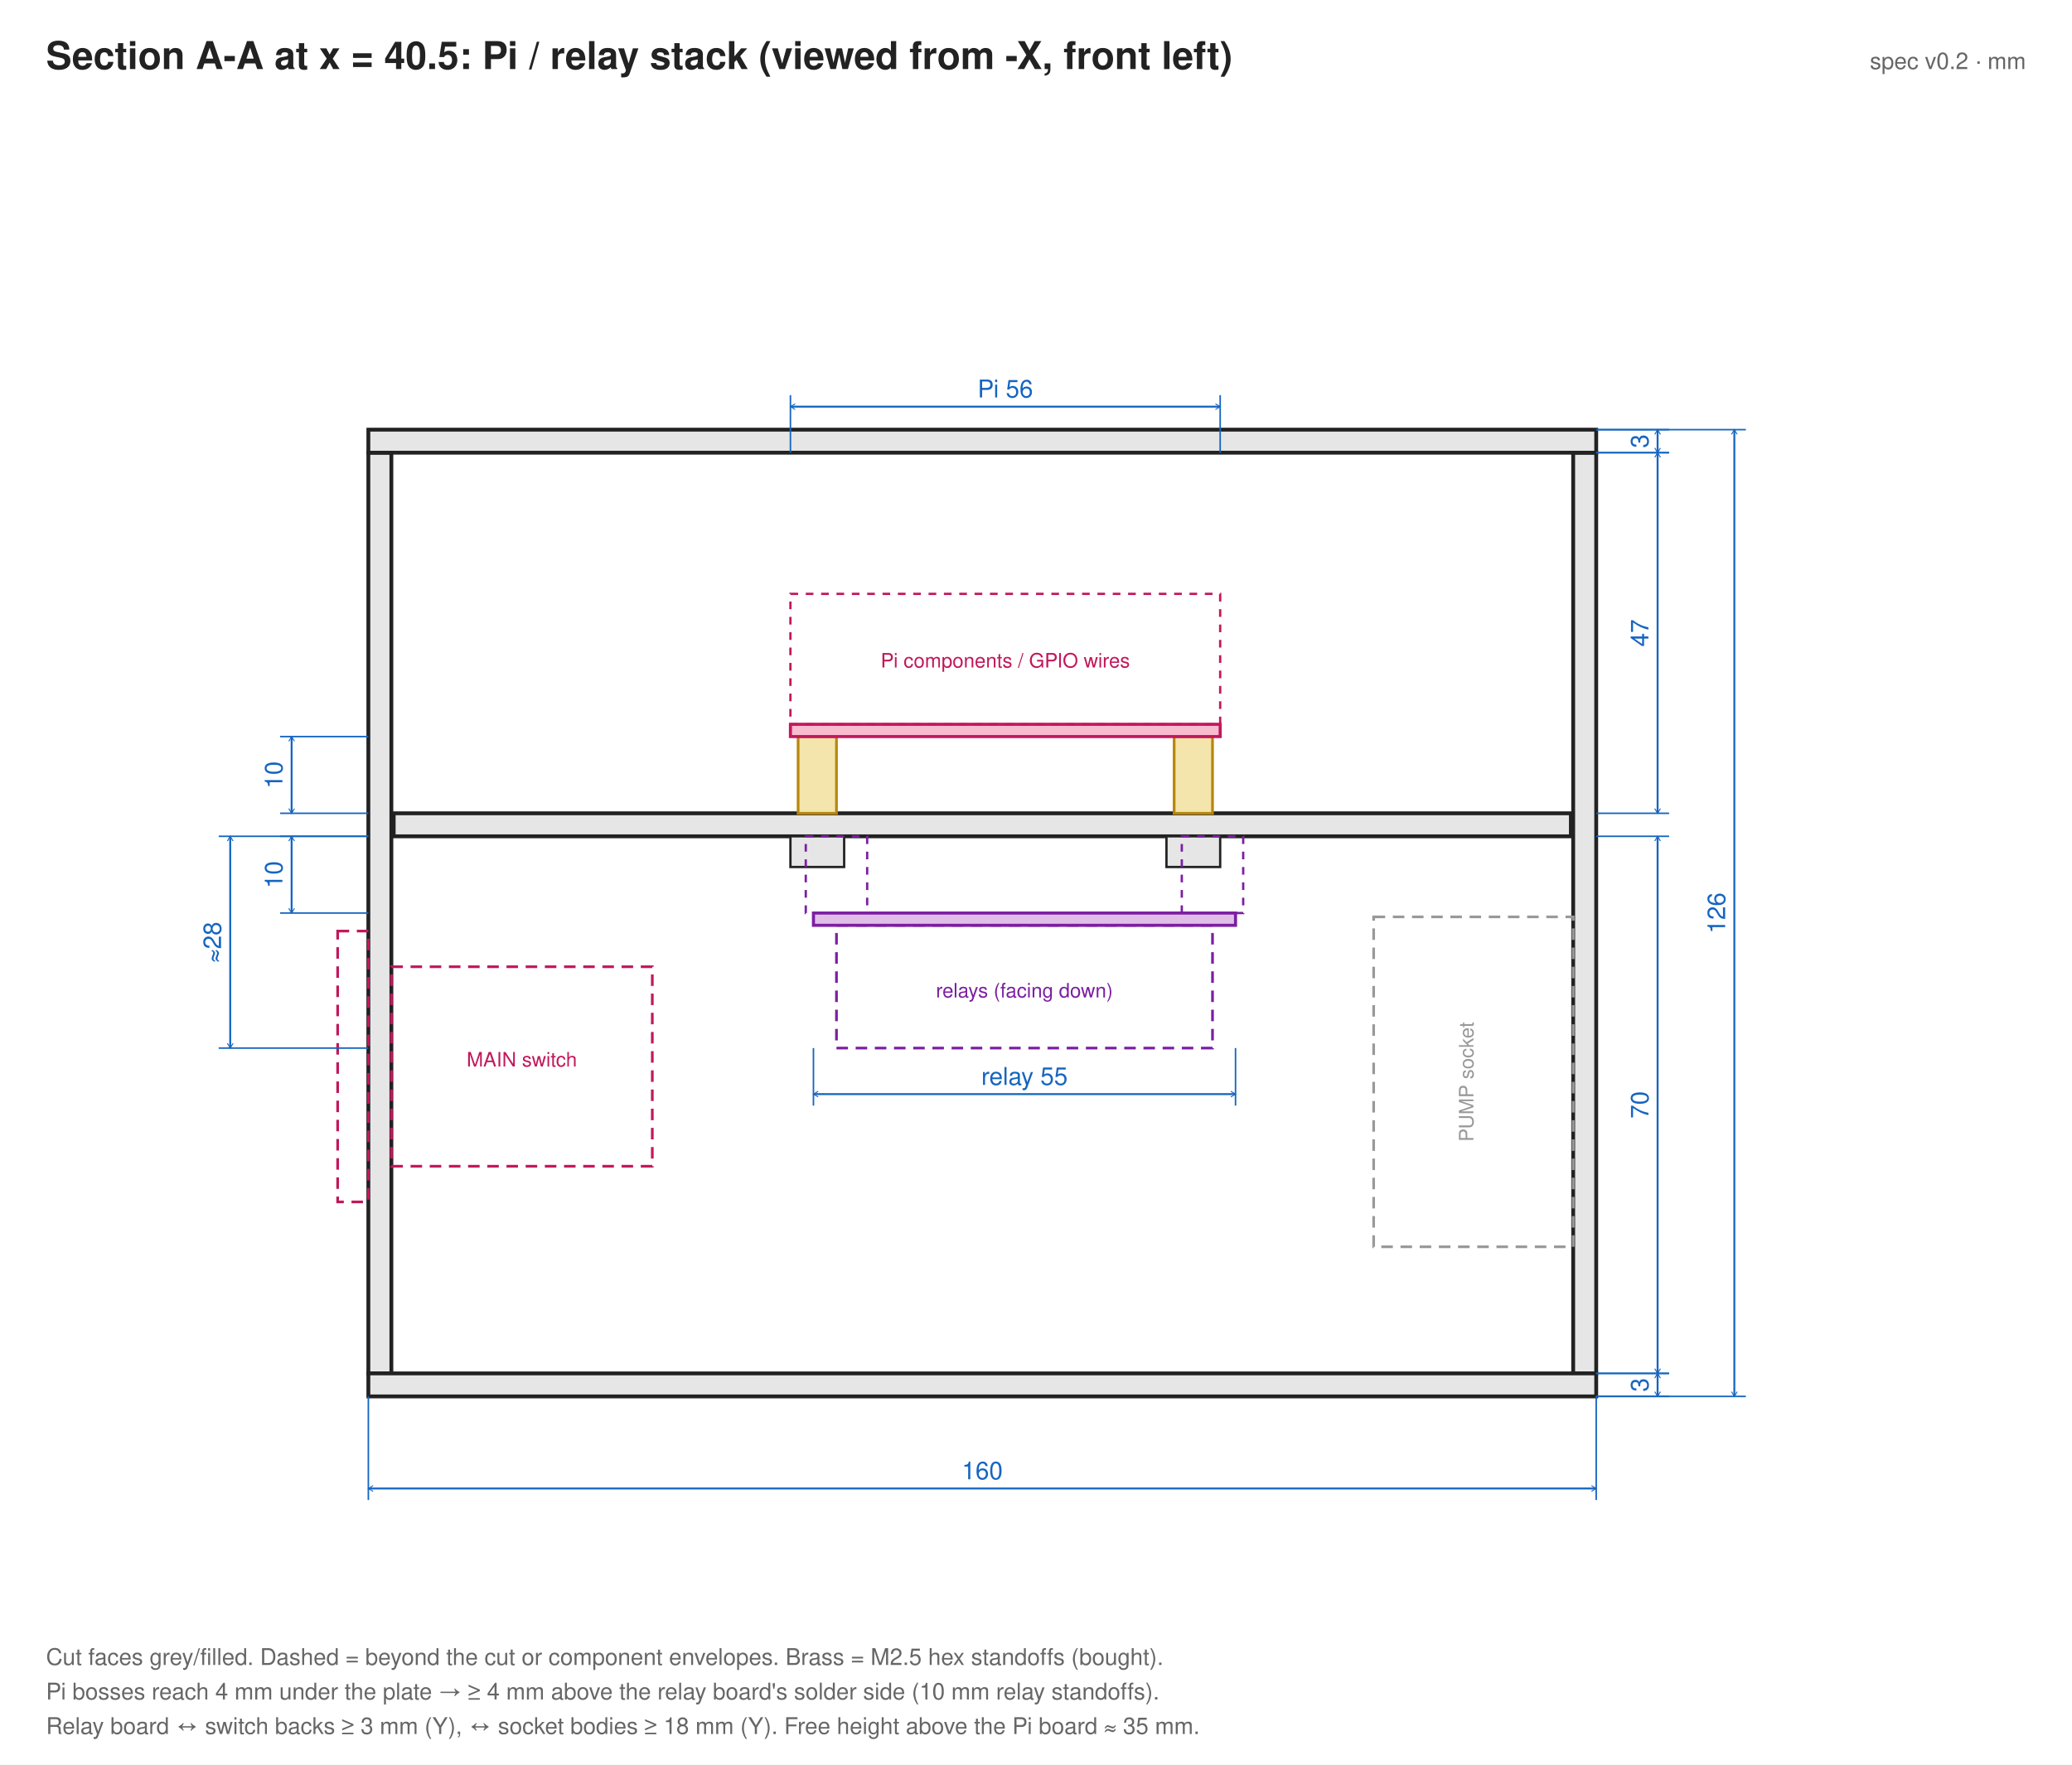
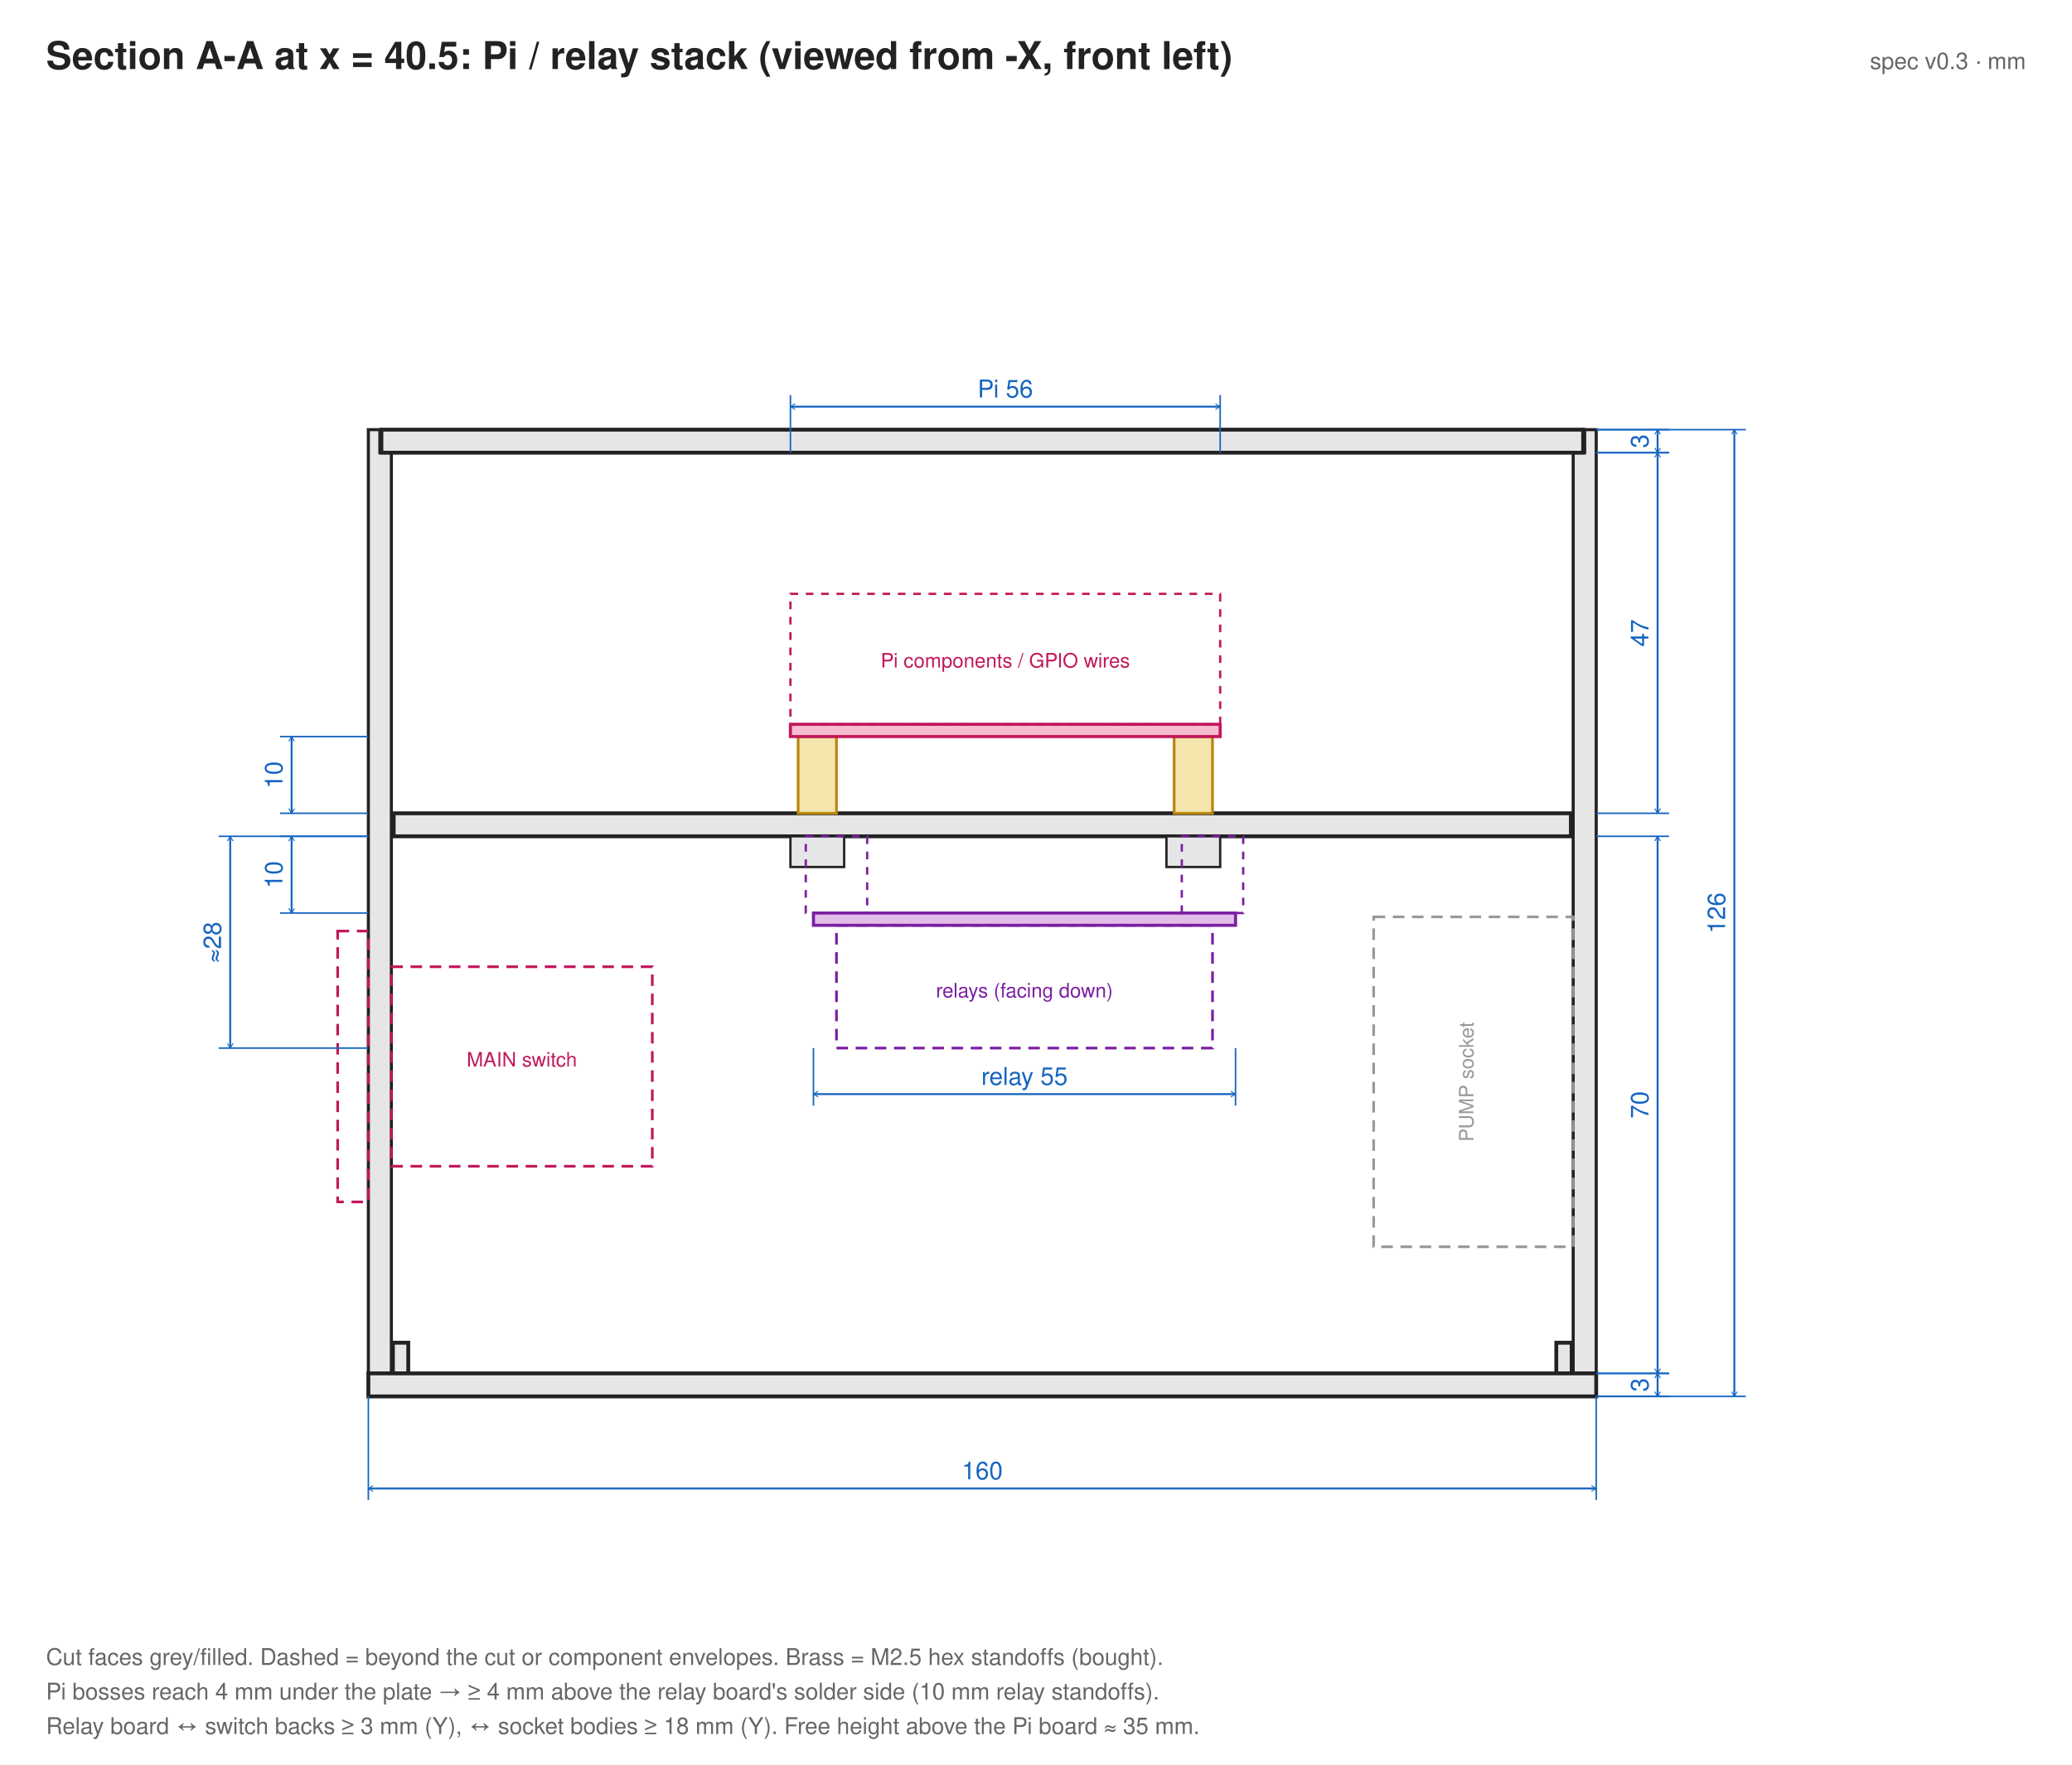
<svg xmlns="http://www.w3.org/2000/svg" width="810" height="690" viewBox="0 0 270.00 230.00">
  <defs>
    <marker id="a" viewBox="0 0 10 10" refX="5" refY="5" markerWidth="5" markerHeight="5" orient="auto-start-reverse">
      <path d="M0,2 L5,5 L0,8" fill="none" stroke="#1565c0" />
    </marker>
  </defs>
  <rect width="100%" height="100%" fill="#fff" />
  <text x="6" y="9" font-size="5" font-weight="bold" font-family="Helvetica, Arial, sans-serif" fill="#222">Section A-A at x = 40.5: Pi / relay stack (viewed from -X, front left)</text>
-   <text x="264.00" y="9" font-size="3" text-anchor="end" fill="#666" font-family="Helvetica, Arial, sans-serif">spec v0.2 · mm</text>
-   <rect x="48.00" y="59.00" width="3.00" height="120.00" rx="0" fill="#e6e6e6" stroke="#222" stroke-width="0.5" />
-   <rect x="205.00" y="59.00" width="3.00" height="120.00" rx="0" fill="#e6e6e6" stroke="#222" stroke-width="0.5" />
+   <text x="264.00" y="9" font-size="3" text-anchor="end" fill="#666" font-family="Helvetica, Arial, sans-serif">spec v0.3 · mm</text>
+   <polygon points="48.00,179.00 51.00,179.00 51.00,59.00 49.50,59.00 49.50,56.00 48.00,56.00" fill="#e6e6e6" stroke="#222" stroke-width="0.4" />
+   <rect x="51.20" y="175.00" width="2.00" height="4.00" rx="0" fill="#e6e6e6" stroke="#222" stroke-width="0.5" />
+   <polygon points="208.00,179.00 205.00,179.00 205.00,59.00 206.50,59.00 206.50,56.00 208.00,56.00" fill="#e6e6e6" stroke="#222" stroke-width="0.4" />
+   <rect x="202.80" y="175.00" width="2.00" height="4.00" rx="0" fill="#e6e6e6" stroke="#222" stroke-width="0.5" />
  <rect x="48.00" y="179.00" width="160.00" height="3.00" rx="0" fill="#e6e6e6" stroke="#222" stroke-width="0.5" />
-   <rect x="48.00" y="56.00" width="160.00" height="3.00" rx="0" fill="#e6e6e6" stroke="#222" stroke-width="0.5" />
+   <rect x="49.70" y="56.00" width="156.60" height="3.00" rx="0" fill="#e6e6e6" stroke="#222" stroke-width="0.5" />
  <rect x="51.30" y="106.00" width="153.40" height="3.00" rx="0" fill="#e6e6e6" stroke="#222" stroke-width="0.5" />
  <line x1="208.00" y1="182.00" x2="217.50" y2="182.00" stroke="#1565c0" stroke-width="0.2" />
  <line x1="208.00" y1="179.00" x2="217.50" y2="179.00" stroke="#1565c0" stroke-width="0.2" />
  <line x1="216.00" y1="182.00" x2="216.00" y2="179.00" stroke="#1565c0" stroke-width="0.25" marker-start="url(#a)" marker-end="url(#a)" />
  <text x="214.80" y="180.50" font-size="3.2" fill="#1565c0" text-anchor="middle" font-weight="normal" font-family="Helvetica, Arial, sans-serif" transform="rotate(-90 214.80 180.50)">3</text>
  <line x1="208.00" y1="179.00" x2="217.50" y2="179.00" stroke="#1565c0" stroke-width="0.2" />
  <line x1="208.00" y1="109.00" x2="217.50" y2="109.00" stroke="#1565c0" stroke-width="0.2" />
  <line x1="216.00" y1="179.00" x2="216.00" y2="109.00" stroke="#1565c0" stroke-width="0.25" marker-start="url(#a)" marker-end="url(#a)" />
  <text x="214.80" y="144.00" font-size="3.2" fill="#1565c0" text-anchor="middle" font-weight="normal" font-family="Helvetica, Arial, sans-serif" transform="rotate(-90 214.80 144.00)">70</text>
  <line x1="208.00" y1="106.00" x2="217.50" y2="106.00" stroke="#1565c0" stroke-width="0.2" />
  <line x1="208.00" y1="59.00" x2="217.50" y2="59.00" stroke="#1565c0" stroke-width="0.2" />
  <line x1="216.00" y1="106.00" x2="216.00" y2="59.00" stroke="#1565c0" stroke-width="0.25" marker-start="url(#a)" marker-end="url(#a)" />
  <text x="214.80" y="82.50" font-size="3.2" fill="#1565c0" text-anchor="middle" font-weight="normal" font-family="Helvetica, Arial, sans-serif" transform="rotate(-90 214.80 82.50)">47</text>
  <line x1="208.00" y1="59.00" x2="217.50" y2="59.00" stroke="#1565c0" stroke-width="0.2" />
  <line x1="208.00" y1="56.00" x2="217.50" y2="56.00" stroke="#1565c0" stroke-width="0.2" />
  <line x1="216.00" y1="59.00" x2="216.00" y2="56.00" stroke="#1565c0" stroke-width="0.25" marker-start="url(#a)" marker-end="url(#a)" />
  <text x="214.80" y="57.50" font-size="3.2" fill="#1565c0" text-anchor="middle" font-weight="normal" font-family="Helvetica, Arial, sans-serif" transform="rotate(-90 214.80 57.50)">3</text>
  <line x1="208.00" y1="182.00" x2="227.50" y2="182.00" stroke="#1565c0" stroke-width="0.2" />
  <line x1="208.00" y1="56.00" x2="227.50" y2="56.00" stroke="#1565c0" stroke-width="0.2" />
  <line x1="226.00" y1="182.00" x2="226.00" y2="56.00" stroke="#1565c0" stroke-width="0.25" marker-start="url(#a)" marker-end="url(#a)" />
  <text x="224.80" y="119.00" font-size="3.2" fill="#1565c0" text-anchor="middle" font-weight="normal" font-family="Helvetica, Arial, sans-serif" transform="rotate(-90 224.80 119.00)">126</text>
  <line x1="48.00" y1="182.00" x2="48.00" y2="195.50" stroke="#1565c0" stroke-width="0.2" />
  <line x1="208.00" y1="182.00" x2="208.00" y2="195.50" stroke="#1565c0" stroke-width="0.2" />
  <line x1="48.00" y1="194.00" x2="208.00" y2="194.00" stroke="#1565c0" stroke-width="0.25" marker-start="url(#a)" marker-end="url(#a)" />
  <text x="128.00" y="192.80" font-size="3.2" fill="#1565c0" text-anchor="middle" font-weight="normal" font-family="Helvetica, Arial, sans-serif">160</text>
  <rect x="104.00" y="96.00" width="5.00" height="10.00" rx="0" fill="#f3e5ab" stroke="#b8860b" stroke-width="0.35" />
  <rect x="103.00" y="109.00" width="7.00" height="4.00" rx="0" fill="#e6e6e6" stroke="#222" stroke-width="0.3" />
  <rect x="153.00" y="96.00" width="5.00" height="10.00" rx="0" fill="#f3e5ab" stroke="#b8860b" stroke-width="0.35" />
  <rect x="152.00" y="109.00" width="7.00" height="4.00" rx="0" fill="#e6e6e6" stroke="#222" stroke-width="0.3" />
  <rect x="103.00" y="94.40" width="56.00" height="1.60" rx="0" fill="#f8bbd0" stroke="#c2185b" stroke-width="0.4" />
  <rect x="103.00" y="77.40" width="56.00" height="17.00" rx="0" fill="none" stroke="#c2185b" stroke-width="0.3" stroke-dasharray="1 1" />
  <text x="131.00" y="87.00" font-size="2.6" fill="#c2185b" text-anchor="middle" font-weight="normal" font-family="Helvetica, Arial, sans-serif">Pi components / GPIO wires</text>
  <rect x="105.00" y="109.00" width="8.00" height="10.00" rx="0" fill="none" stroke="#7b1fa2" stroke-width="0.3" stroke-dasharray="1 1" />
  <rect x="154.00" y="109.00" width="8.00" height="10.00" rx="0" fill="none" stroke="#7b1fa2" stroke-width="0.3" stroke-dasharray="1 1" />
  <rect x="106.00" y="119.00" width="55.00" height="1.60" rx="0" fill="#e1bee7" stroke="#7b1fa2" stroke-width="0.4" />
  <rect x="109.00" y="120.60" width="49.00" height="16.00" rx="0" fill="none" stroke="#7b1fa2" stroke-width="0.35" stroke-dasharray="1.5 1" />
  <text x="133.50" y="130.00" font-size="2.6" fill="#7b1fa2" text-anchor="middle" font-weight="normal" font-family="Helvetica, Arial, sans-serif">relays (facing down)</text>
  <rect x="44.00" y="121.35" width="4.00" height="35.30" rx="0" fill="none" stroke="#c2185b" stroke-width="0.35" stroke-dasharray="1.5 1" />
  <rect x="51.00" y="126.00" width="34.00" height="26.00" rx="0" fill="none" stroke="#c2185b" stroke-width="0.35" stroke-dasharray="1.5 1" />
  <text x="68.00" y="139.00" font-size="2.6" fill="#c2185b" text-anchor="middle" font-weight="normal" font-family="Helvetica, Arial, sans-serif">MAIN switch</text>
  <rect x="179.00" y="119.50" width="26.00" height="43.00" rx="0" fill="none" stroke="#999" stroke-width="0.35" stroke-dasharray="1.5 1" />
  <text x="192.00" y="141.00" font-size="2.6" fill="#999" text-anchor="middle" font-weight="normal" font-family="Helvetica, Arial, sans-serif" transform="rotate(-90 192.00 141.00)">PUMP socket</text>
  <line x1="48.00" y1="106.00" x2="36.50" y2="106.00" stroke="#1565c0" stroke-width="0.2" />
  <line x1="48.00" y1="96.00" x2="36.50" y2="96.00" stroke="#1565c0" stroke-width="0.2" />
  <line x1="38.00" y1="106.00" x2="38.00" y2="96.00" stroke="#1565c0" stroke-width="0.25" marker-start="url(#a)" marker-end="url(#a)" />
  <text x="36.80" y="101.00" font-size="3.2" fill="#1565c0" text-anchor="middle" font-weight="normal" font-family="Helvetica, Arial, sans-serif" transform="rotate(-90 36.80 101.00)">10</text>
  <line x1="48.00" y1="119.00" x2="36.50" y2="119.00" stroke="#1565c0" stroke-width="0.2" />
  <line x1="48.00" y1="109.00" x2="36.50" y2="109.00" stroke="#1565c0" stroke-width="0.2" />
  <line x1="38.00" y1="119.00" x2="38.00" y2="109.00" stroke="#1565c0" stroke-width="0.25" marker-start="url(#a)" marker-end="url(#a)" />
  <text x="36.80" y="114.00" font-size="3.2" fill="#1565c0" text-anchor="middle" font-weight="normal" font-family="Helvetica, Arial, sans-serif" transform="rotate(-90 36.80 114.00)">10</text>
  <line x1="48.00" y1="136.60" x2="28.50" y2="136.60" stroke="#1565c0" stroke-width="0.2" />
  <line x1="48.00" y1="109.00" x2="28.50" y2="109.00" stroke="#1565c0" stroke-width="0.2" />
  <line x1="30.00" y1="136.60" x2="30.00" y2="109.00" stroke="#1565c0" stroke-width="0.25" marker-start="url(#a)" marker-end="url(#a)" />
  <text x="28.80" y="122.80" font-size="3.2" fill="#1565c0" text-anchor="middle" font-weight="normal" font-family="Helvetica, Arial, sans-serif" transform="rotate(-90 28.80 122.80)">≈28</text>
  <line x1="103.00" y1="59.00" x2="103.00" y2="51.50" stroke="#1565c0" stroke-width="0.2" />
  <line x1="159.00" y1="59.00" x2="159.00" y2="51.50" stroke="#1565c0" stroke-width="0.2" />
  <line x1="103.00" y1="53.00" x2="159.00" y2="53.00" stroke="#1565c0" stroke-width="0.25" marker-start="url(#a)" marker-end="url(#a)" />
  <text x="131.00" y="51.80" font-size="3.2" fill="#1565c0" text-anchor="middle" font-weight="normal" font-family="Helvetica, Arial, sans-serif">Pi 56</text>
  <line x1="106.00" y1="136.60" x2="106.00" y2="144.10" stroke="#1565c0" stroke-width="0.2" />
  <line x1="161.00" y1="136.60" x2="161.00" y2="144.10" stroke="#1565c0" stroke-width="0.2" />
  <line x1="106.00" y1="142.60" x2="161.00" y2="142.60" stroke="#1565c0" stroke-width="0.25" marker-start="url(#a)" marker-end="url(#a)" />
  <text x="133.50" y="141.40" font-size="3.2" fill="#1565c0" text-anchor="middle" font-weight="normal" font-family="Helvetica, Arial, sans-serif">relay 55</text>
  <text x="6" y="226.00" font-size="3" fill="#666" font-family="Helvetica, Arial, sans-serif">Relay board ↔ switch backs ≥ 3 mm (Y), ↔ socket bodies ≥ 18 mm (Y). Free height above the Pi board ≈ 35 mm.</text>
  <text x="6" y="221.50" font-size="3" fill="#666" font-family="Helvetica, Arial, sans-serif">Pi bosses reach 4 mm under the plate → ≥ 4 mm above the relay board's solder side (10 mm relay standoffs).</text>
  <text x="6" y="217.00" font-size="3" fill="#666" font-family="Helvetica, Arial, sans-serif">Cut faces grey/filled. Dashed = beyond the cut or component envelopes. Brass = M2.5 hex standoffs (bought).</text>
</svg>
